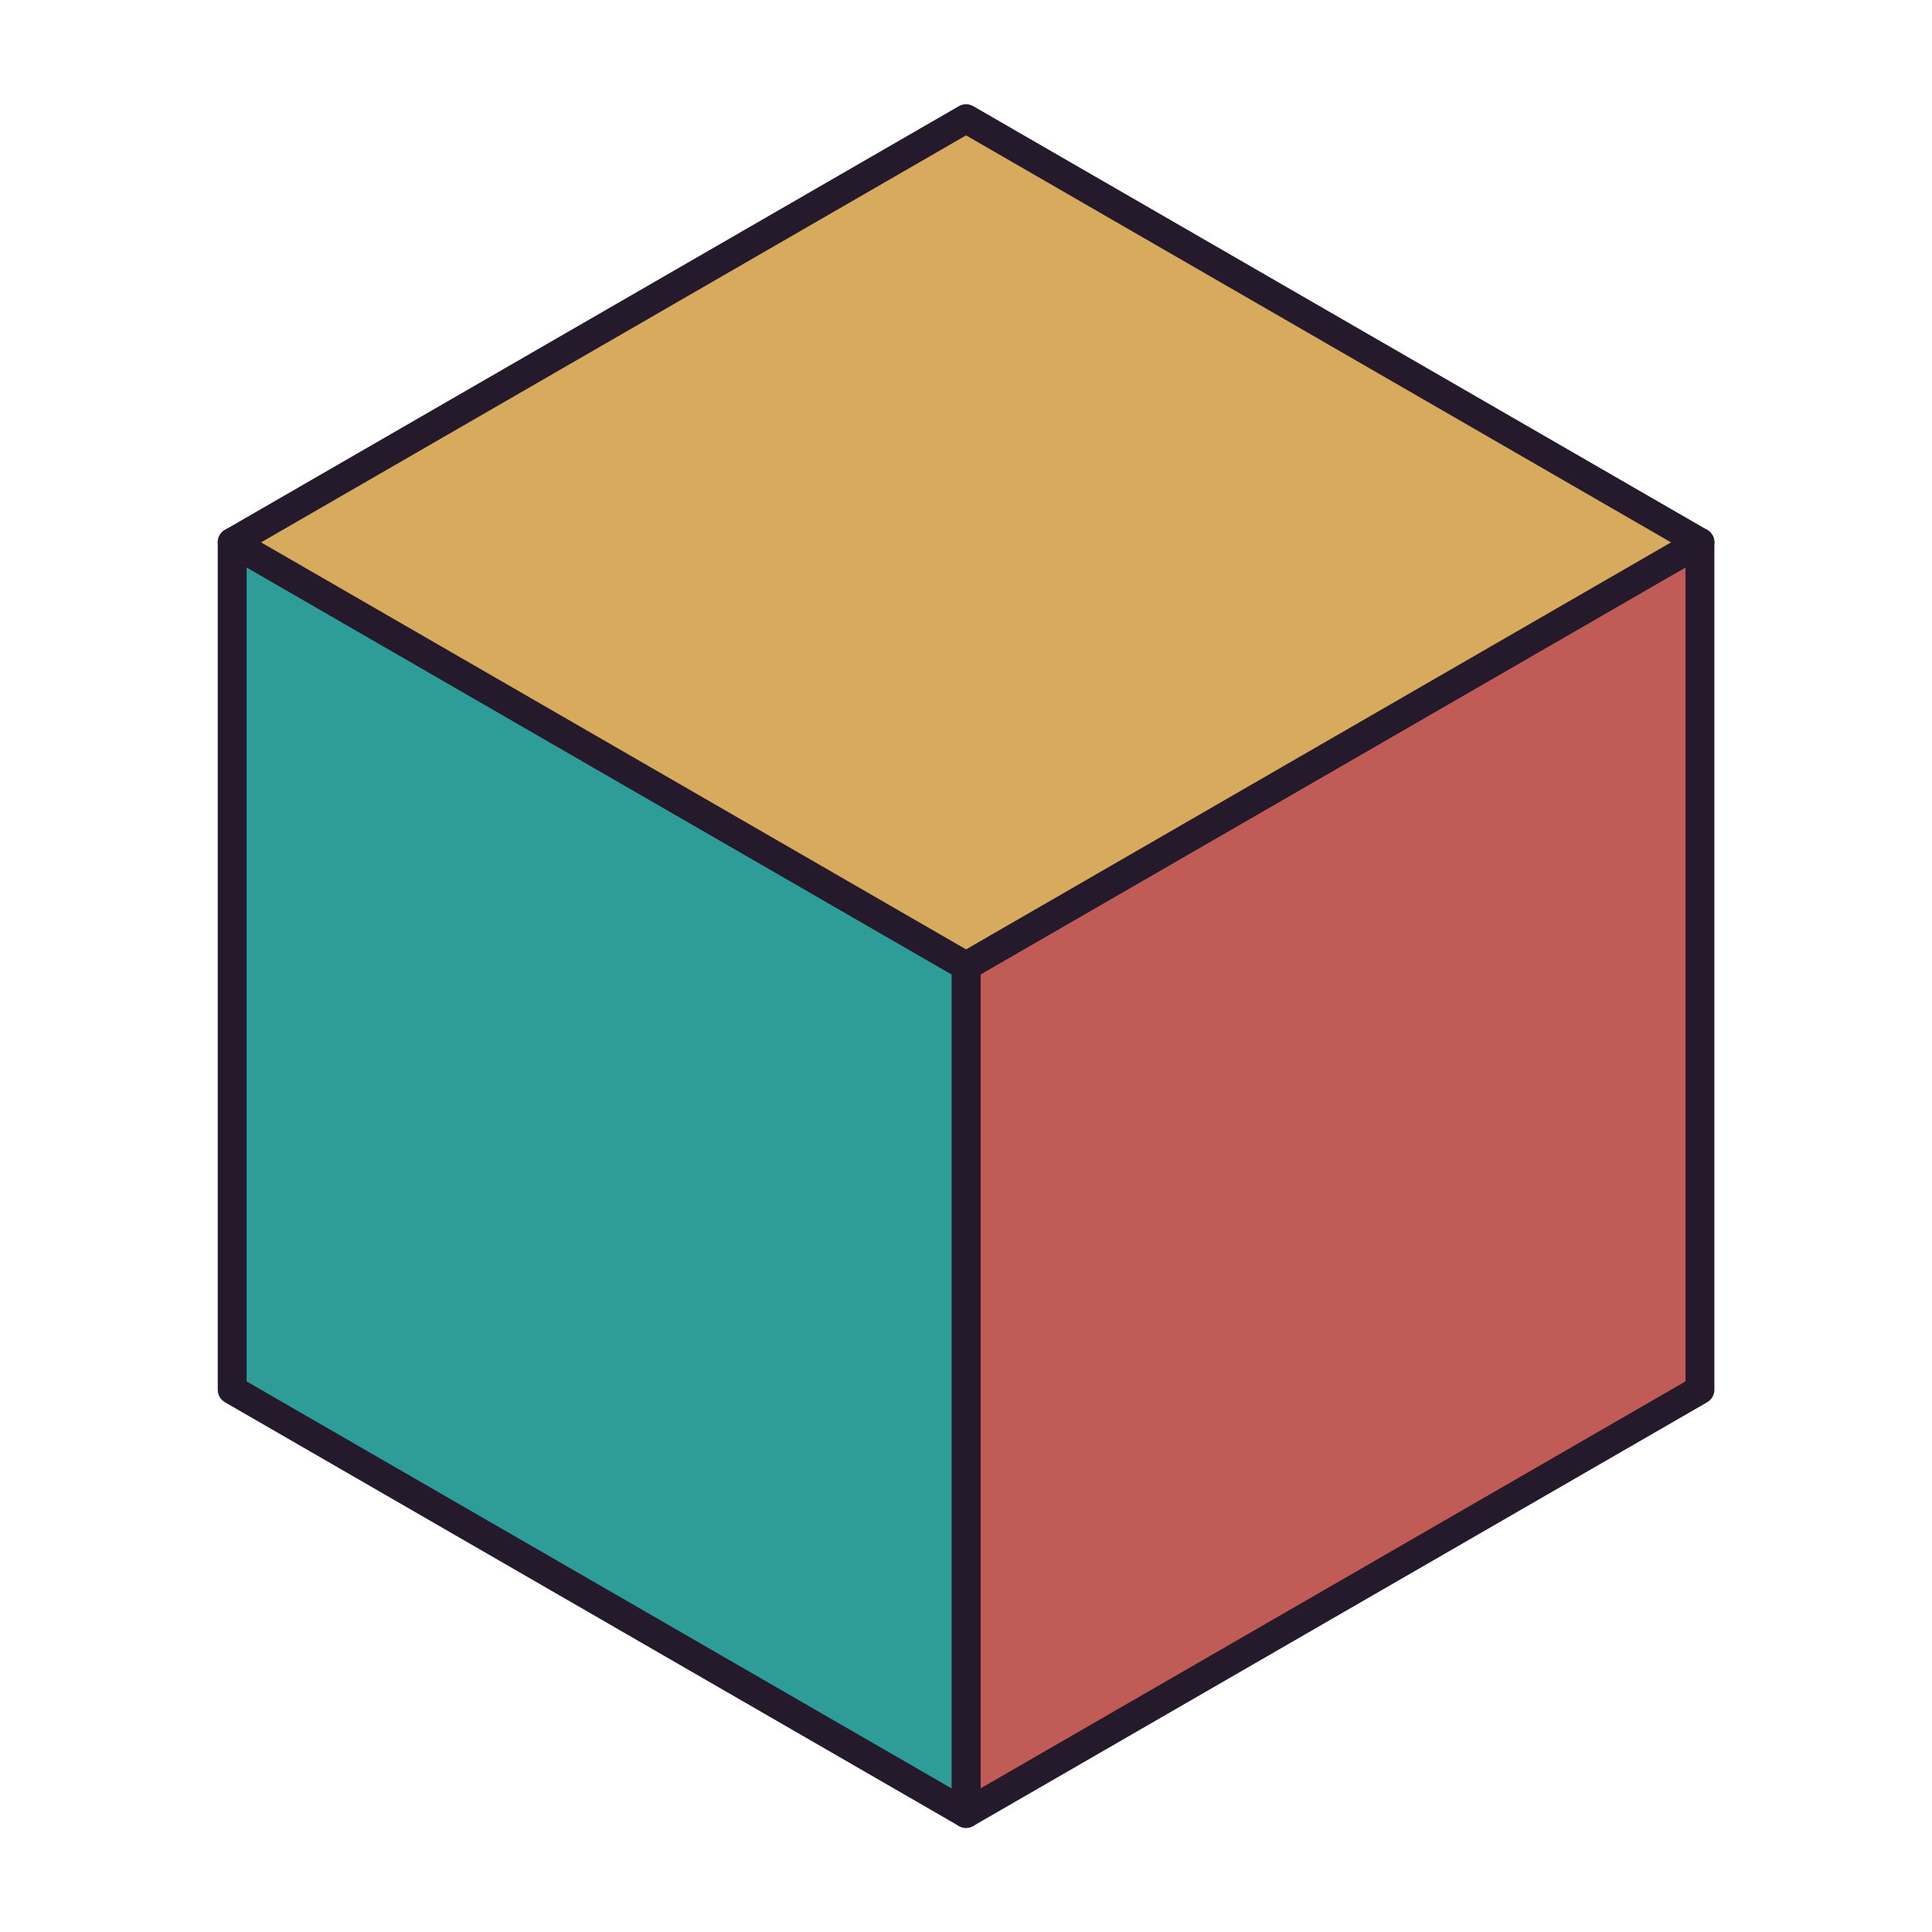
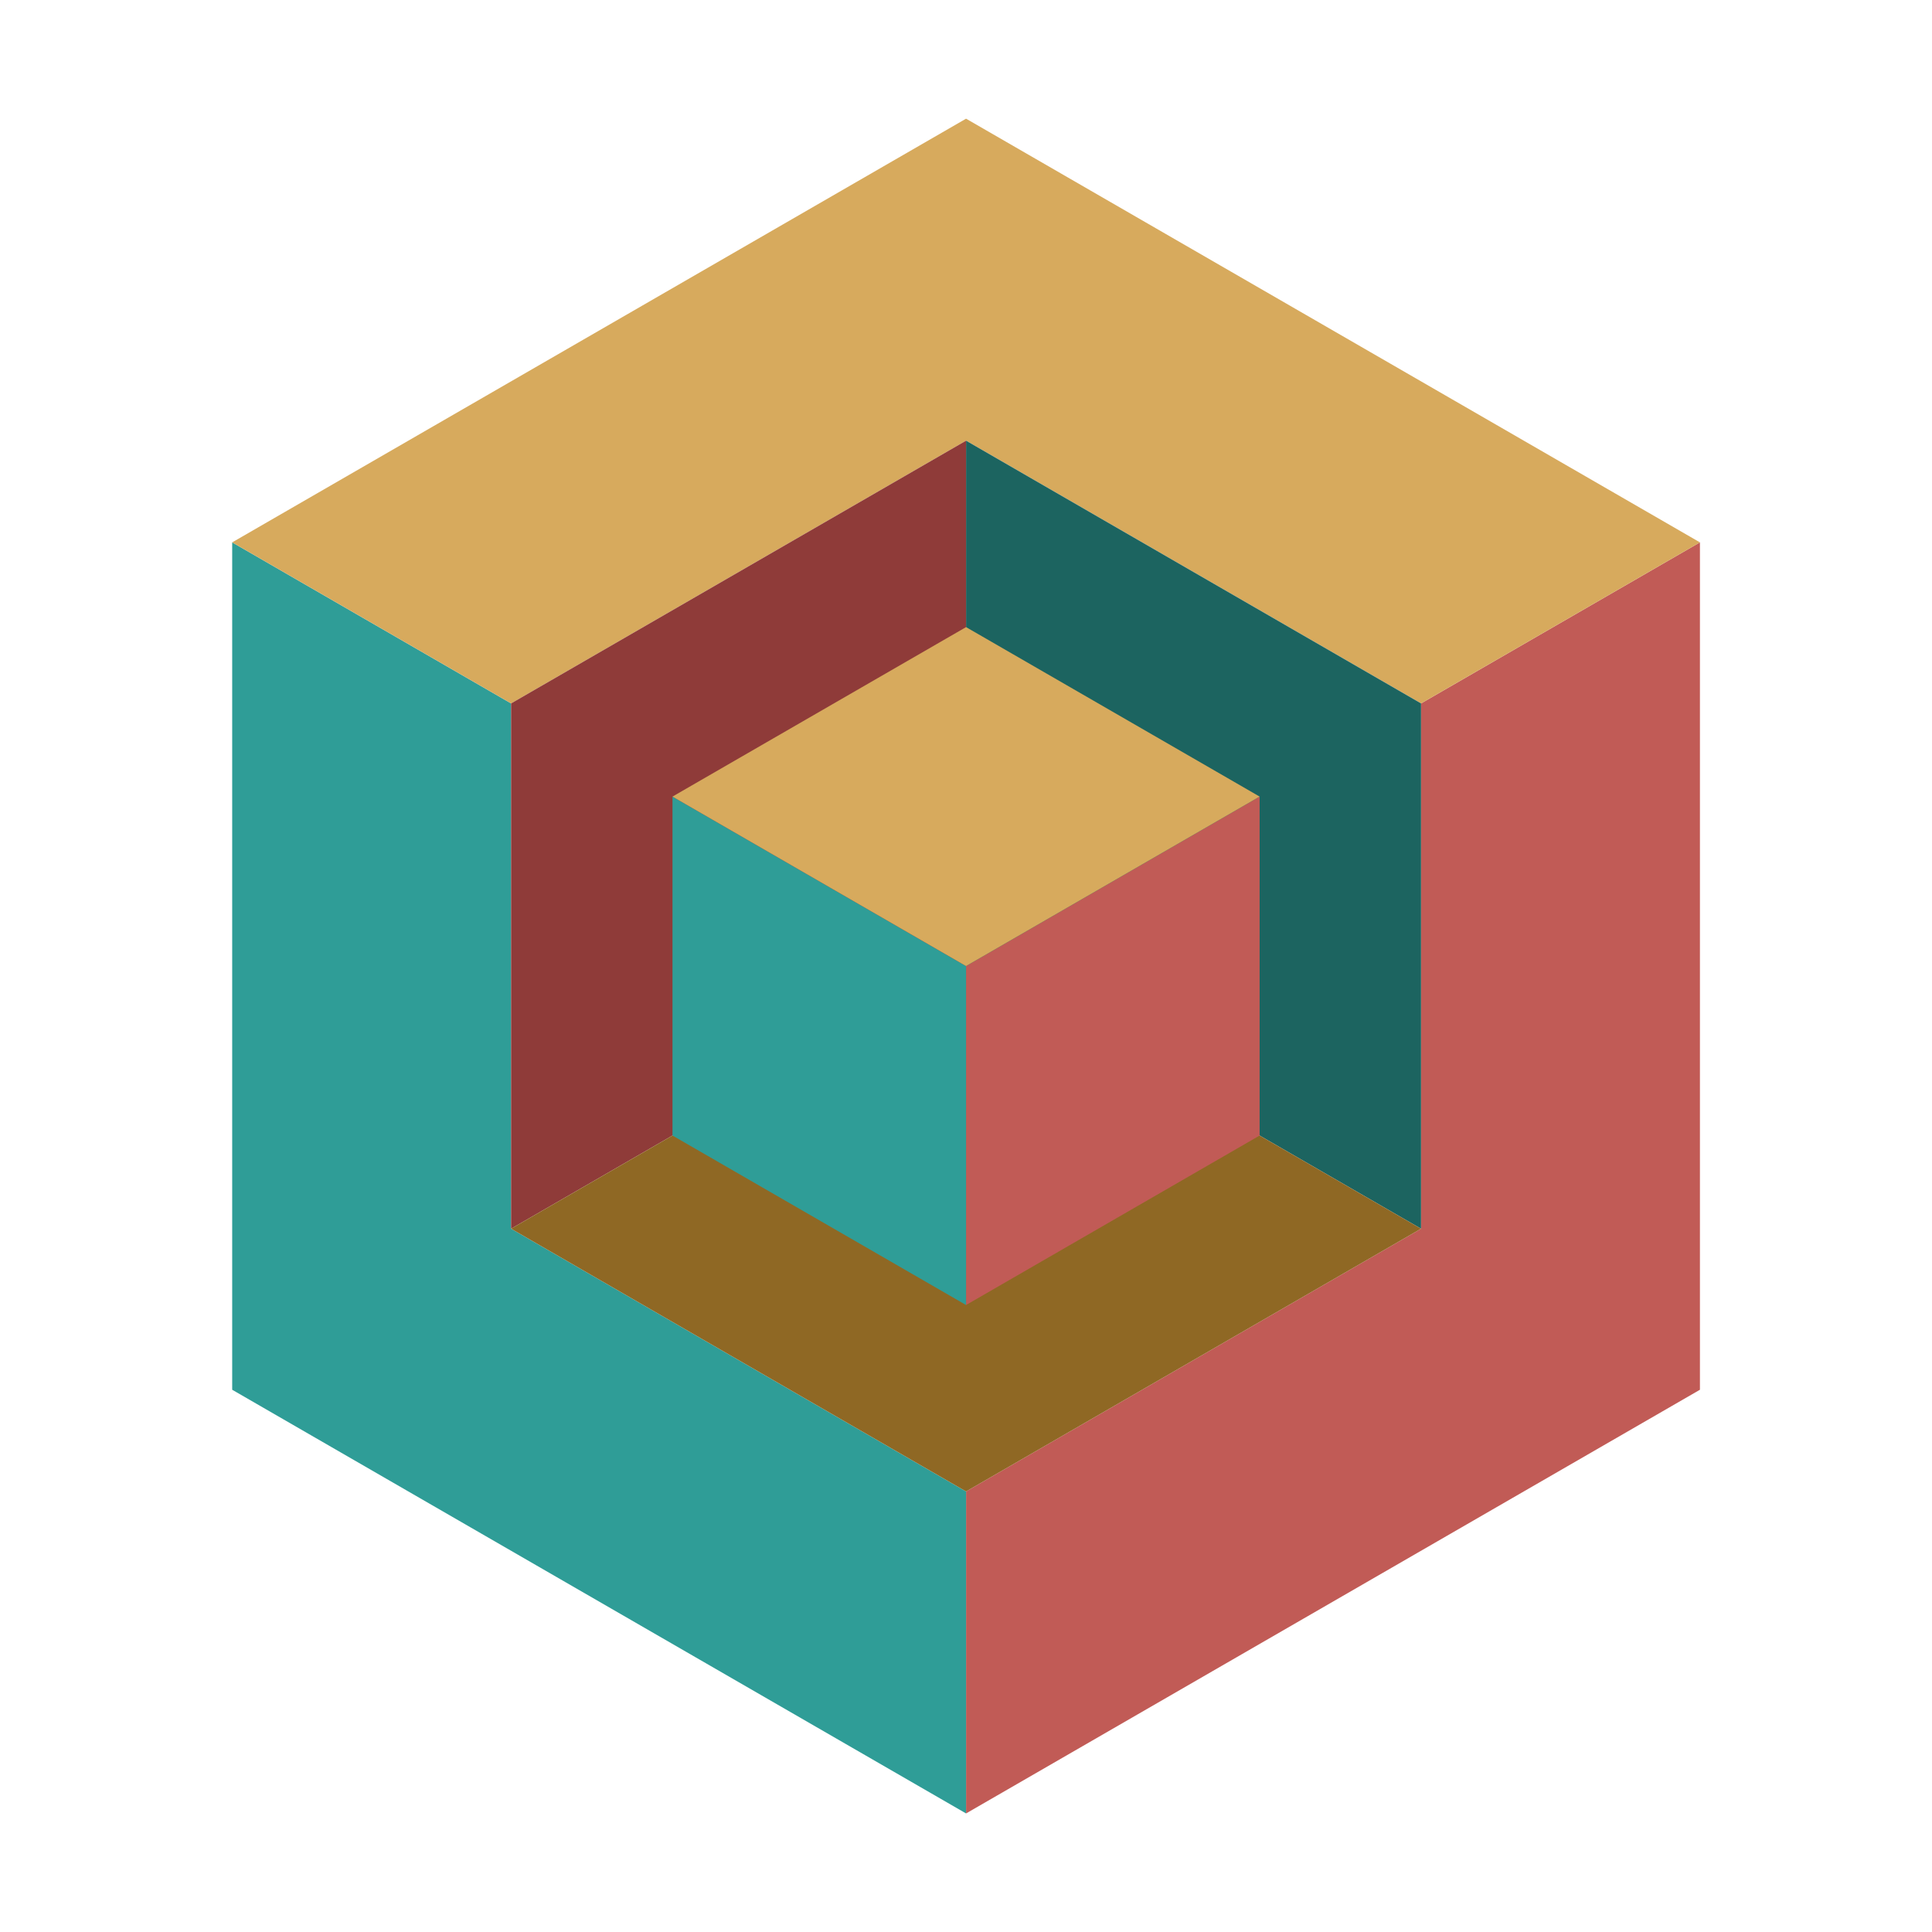
<svg xmlns="http://www.w3.org/2000/svg" width="32" height="32" viewBox="-80.26 -80.26 160.51 160.51" fill="none" role="img" aria-label="Unify mark">
-   <polygon points="60.97,-35.2 0,0 0,70.4 60.97,35.2" fill="#c15b56" stroke="#241a2b" stroke-width="2.4" stroke-linejoin="round" />
-   <polygon points="-60.97,-35.2 0,0 0,70.4 -60.97,35.2" fill="#2f9d97" stroke="#241a2b" stroke-width="2.4" stroke-linejoin="round" />
-   <polygon points="0,-70.4 60.97,-35.2 0,0 -60.97,-35.2" fill="#d7aa5d" stroke="#241a2b" stroke-width="2.4" stroke-linejoin="round" />
+   <polygon points="60.97,-35.2 37.8,-21.82 37.8,21.82 0,43.65 0,70.4 60.97,35.2" fill="#c15b56" />
+   <polygon points="-60.97,-35.2 -37.8,-21.82 -37.8,21.82 0,43.65 0,70.4 -60.97,35.2" fill="#2f9d97" />
+   <polygon points="0,-70.4 60.97,-35.2 37.8,-21.82 0,-43.65 -37.8,-21.82 -60.97,-35.2" fill="#d7aa5d" />
+   <polygon points="0,-43.65 37.8,-21.82 37.8,21.82 0,0" fill="#1c6460" />
+   <polygon points="0,-43.65 -37.8,-21.82 -37.8,21.82 0,0" fill="#8f3b39" />
+   <polygon points="0,0 37.8,21.82 0,43.65 -37.8,21.82" fill="#8f6824" />
+   <polygon points="24.39,-14.08 0,0 0,28.16 24.39,14.08" fill="#c15b56" />
+   <polygon points="-24.39,-14.08 0,0 0,28.16 -24.39,14.08" fill="#2f9d97" />
+   <polygon points="0,-28.16 24.39,-14.08 0,0 -24.39,-14.08" fill="#d7aa5d" />
</svg>
